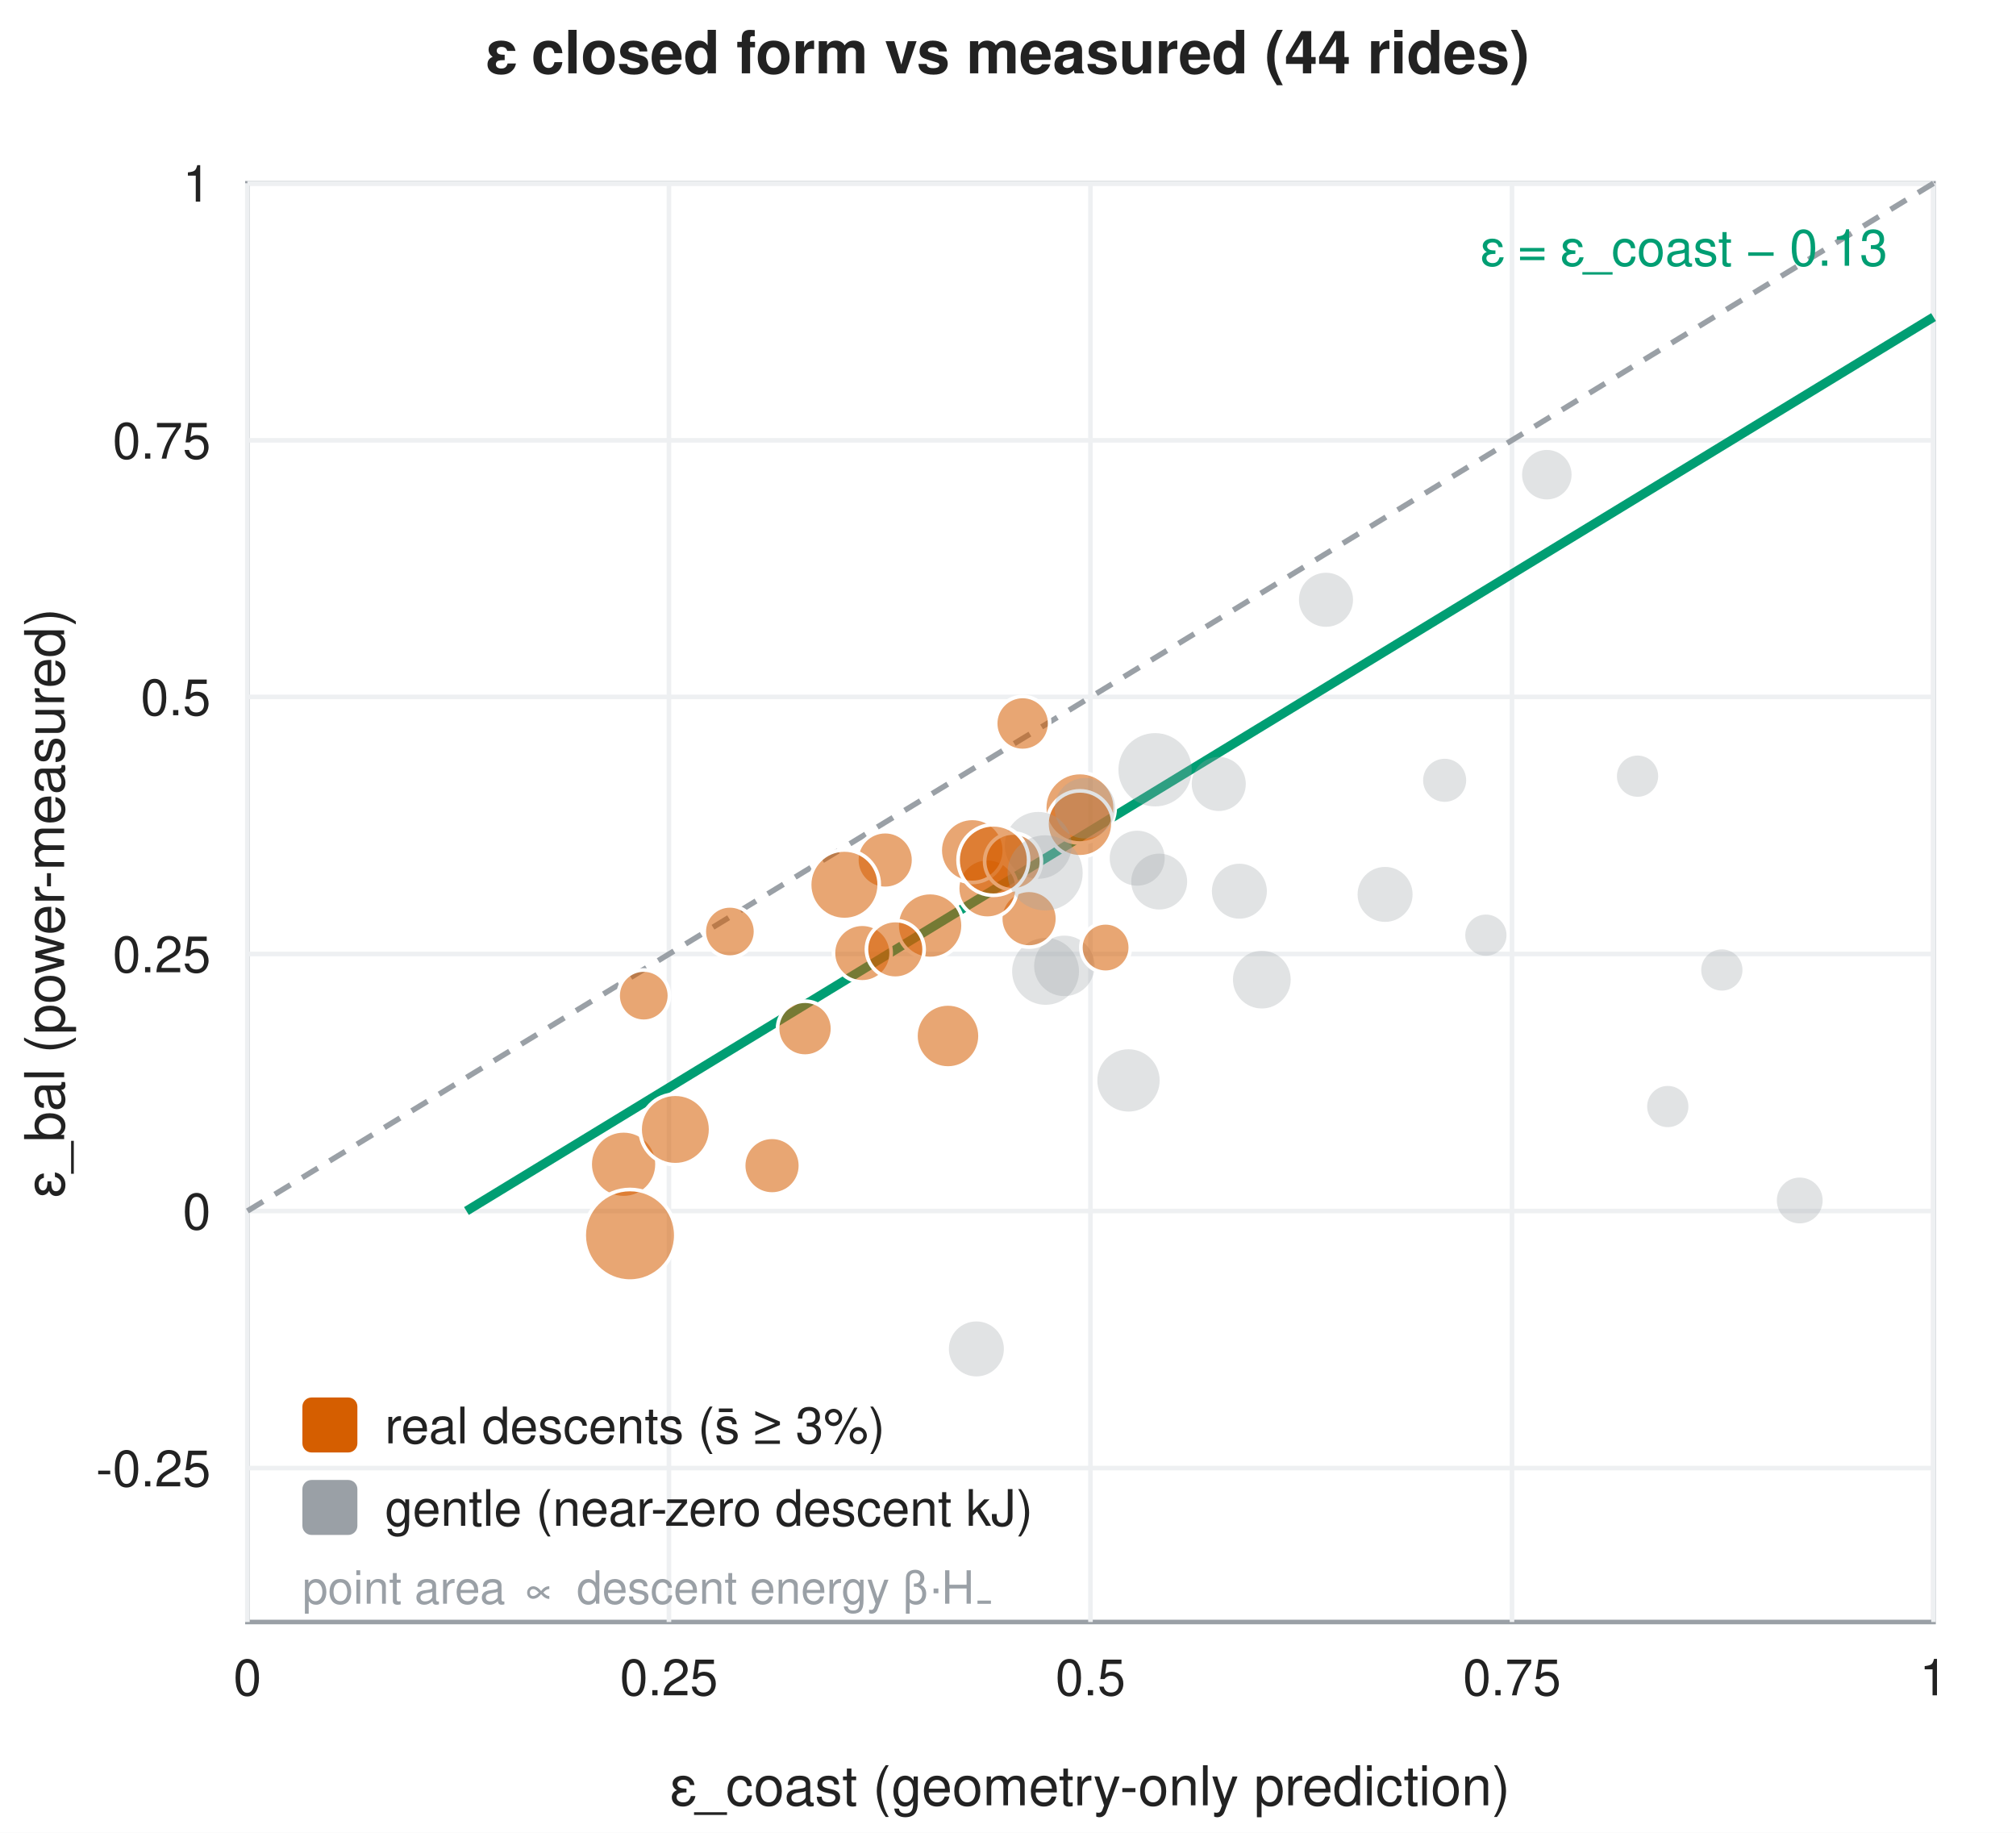
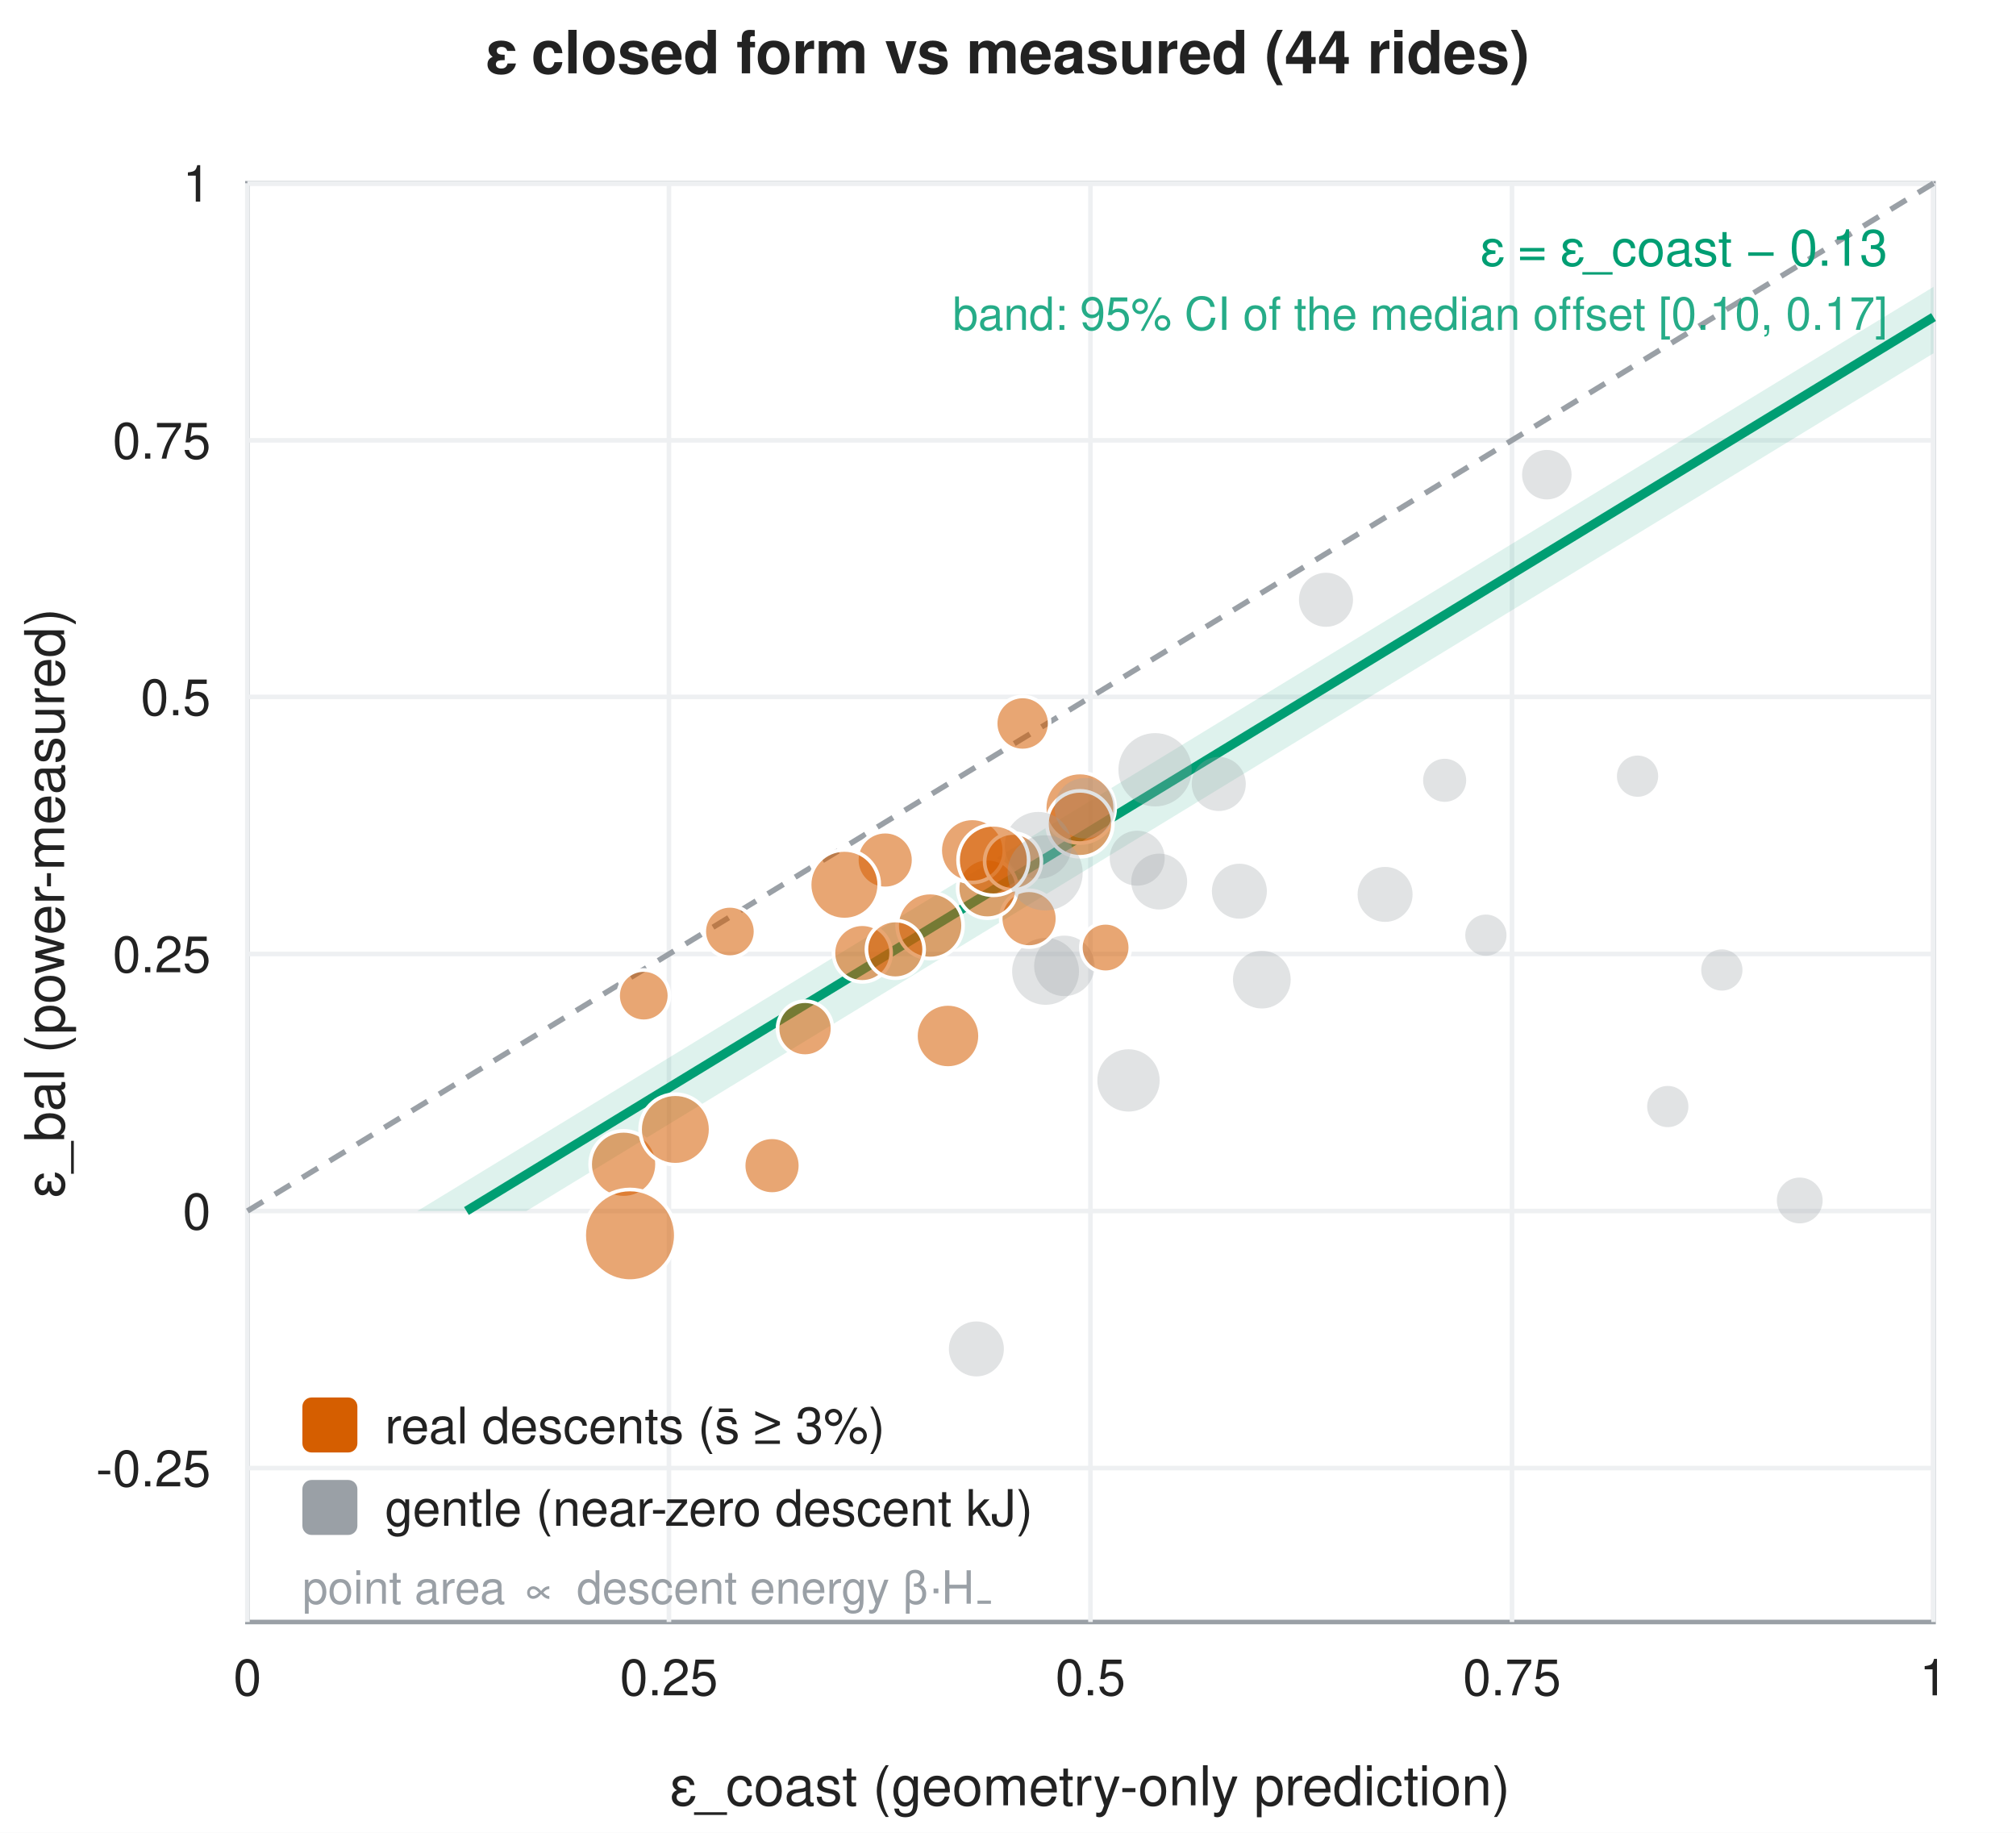
<svg xmlns="http://www.w3.org/2000/svg" viewBox="0 0 440 400" width="440" height="400" font-size="12">
  <rect width="440" height="400" fill="#fff" />
  <rect x="54" y="40" width="368" height="314" fill="#fff" stroke="#9aa0a6" stroke-width="1" />
  <text x="220" y="16" text-anchor="middle" font-family="-apple-system,Segoe UI,Helvetica,Arial,sans-serif" font-size="13" font-weight="600" fill="#222222">ε closed form vs measured (44 rides)</text>
  <line x1="54.0" y1="40" x2="54.0" y2="354" stroke="#eef0f2" stroke-width="1" />
  <text x="54.0" y="370" text-anchor="middle" font-family="-apple-system,Segoe UI,Helvetica,Arial,sans-serif" font-size="11" fill="#222222">0</text>
  <line x1="146.0" y1="40" x2="146.0" y2="354" stroke="#eef0f2" stroke-width="1" />
  <text x="146.0" y="370" text-anchor="middle" font-family="-apple-system,Segoe UI,Helvetica,Arial,sans-serif" font-size="11" fill="#222222">0.25</text>
  <line x1="238.0" y1="40" x2="238.0" y2="354" stroke="#eef0f2" stroke-width="1" />
  <text x="238.0" y="370" text-anchor="middle" font-family="-apple-system,Segoe UI,Helvetica,Arial,sans-serif" font-size="11" fill="#222222">0.5</text>
  <line x1="330.0" y1="40" x2="330.0" y2="354" stroke="#eef0f2" stroke-width="1" />
  <text x="330.0" y="370" text-anchor="middle" font-family="-apple-system,Segoe UI,Helvetica,Arial,sans-serif" font-size="11" fill="#222222">0.75</text>
  <line x1="422.0" y1="40" x2="422.0" y2="354" stroke="#eef0f2" stroke-width="1" />
  <text x="422.0" y="370" text-anchor="middle" font-family="-apple-system,Segoe UI,Helvetica,Arial,sans-serif" font-size="11" fill="#222222">1</text>
  <line x1="54" y1="320.4" x2="422" y2="320.4" stroke="#eef0f2" stroke-width="1" />
  <text x="46" y="324.4" text-anchor="end" font-family="-apple-system,Segoe UI,Helvetica,Arial,sans-serif" font-size="11" fill="#222222">-0.25</text>
  <line x1="54" y1="264.3" x2="422" y2="264.3" stroke="#eef0f2" stroke-width="1" />
  <text x="46" y="268.3" text-anchor="end" font-family="-apple-system,Segoe UI,Helvetica,Arial,sans-serif" font-size="11" fill="#222222">0</text>
  <line x1="54" y1="208.2" x2="422" y2="208.2" stroke="#eef0f2" stroke-width="1" />
  <text x="46" y="212.2" text-anchor="end" font-family="-apple-system,Segoe UI,Helvetica,Arial,sans-serif" font-size="11" fill="#222222">0.25</text>
  <line x1="54" y1="152.1" x2="422" y2="152.1" stroke="#eef0f2" stroke-width="1" />
  <text x="46" y="156.1" text-anchor="end" font-family="-apple-system,Segoe UI,Helvetica,Arial,sans-serif" font-size="11" fill="#222222">0.5</text>
  <line x1="54" y1="96.1" x2="422" y2="96.1" stroke="#eef0f2" stroke-width="1" />
  <text x="46" y="100.1" text-anchor="end" font-family="-apple-system,Segoe UI,Helvetica,Arial,sans-serif" font-size="11" fill="#222222">0.75</text>
  <line x1="54" y1="40.0" x2="422" y2="40.0" stroke="#eef0f2" stroke-width="1" />
  <text x="46" y="44.0" text-anchor="end" font-family="-apple-system,Segoe UI,Helvetica,Arial,sans-serif" font-size="11" fill="#222222">1</text>
  <text x="238" y="394" text-anchor="middle" font-family="-apple-system,Segoe UI,Helvetica,Arial,sans-serif" font-size="12" fill="#222222">ε_coast  (geometry-only prediction)</text>
  <text x="14" y="197" text-anchor="middle" font-family="-apple-system,Segoe UI,Helvetica,Arial,sans-serif" font-size="12" fill="#222222" transform="rotate(-90 14 197)">ε_bal  (power-measured)</text>
  <path d="M54.0,264.3 L422.0,40.0" fill="none" stroke="#9aa0a6" stroke-width="1.2" stroke-dasharray="4 3" />
+   <polygon points="91.1,264.3 422.0,62.6 422.0,77.1 114.9,264.3" fill="#009E73" opacity="0.13" stroke="none" />
  <path d="M101.8,264.3 L422.0,69.2" fill="none" stroke="#009E73" stroke-width="2.0" />
  <circle cx="136.1" cy="254.1" r="7.3" fill="#D55E00" fill-opacity="0.55" stroke="#fff" stroke-width="0.8" data-tip="ε_coast 0.22 → ε_bal 0.05 · s̄ 4.0% · βH₋ 2236 kJ" class="s0" />
  <circle cx="147.4" cy="246.5" r="7.7" fill="#D55E00" fill-opacity="0.55" stroke="#fff" stroke-width="0.8" data-tip="ε_coast 0.25 → ε_bal 0.08 · s̄ 4.7% · βH₋ 2623 kJ" class="s0" />
  <circle cx="168.5" cy="254.4" r="6.2" fill="#D55E00" fill-opacity="0.55" stroke="#fff" stroke-width="0.8" data-tip="ε_coast 0.31 → ε_bal 0.04 · s̄ 4.4% · βH₋ 1207 kJ" class="s0" />
  <circle cx="228.2" cy="212.0" r="7.3" fill="#9aa0a6" fill-opacity="0.3" stroke="none" stroke-width="0.8" data-tip="ε_coast 0.47 → ε_bal 0.23 · s̄ 2.8% · βH₋ 2188 kJ" class="s1" />
  <circle cx="232.3" cy="210.8" r="6.6" fill="#9aa0a6" fill-opacity="0.3" stroke="none" stroke-width="0.8" data-tip="ε_coast 0.48 → ε_bal 0.24 · s̄ 2.3% · βH₋ 1531 kJ" class="s1" />
  <circle cx="275.4" cy="213.8" r="6.3" fill="#9aa0a6" fill-opacity="0.3" stroke="none" stroke-width="0.8" data-tip="ε_coast 0.60 → ε_bal 0.23 · s̄ 2.2% · βH₋ 1288 kJ" class="s1" />
  <circle cx="224.6" cy="200.5" r="6.2" fill="#D55E00" fill-opacity="0.55" stroke="#fff" stroke-width="0.8" data-tip="ε_coast 0.46 → ε_bal 0.28 · s̄ 3.3% · βH₋ 1261 kJ" class="s0" />
  <circle cx="246.3" cy="235.8" r="6.8" fill="#9aa0a6" fill-opacity="0.3" stroke="none" stroke-width="0.8" data-tip="ε_coast 0.52 → ε_bal 0.13 · s̄ 2.2% · βH₋ 1760 kJ" class="s1" />
  <circle cx="270.5" cy="194.5" r="6.0" fill="#9aa0a6" fill-opacity="0.3" stroke="none" stroke-width="0.8" data-tip="ε_coast 0.59 → ε_bal 0.31 · s̄ 2.2% · βH₋ 1113 kJ" class="s1" />
  <circle cx="364.0" cy="241.5" r="4.5" fill="#9aa0a6" fill-opacity="0.3" stroke="none" stroke-width="0.8" data-tip="ε_coast 0.84 → ε_bal 0.10 · s̄ 1.1% · βH₋ 265 kJ" class="s1" />
  <circle cx="315.3" cy="170.3" r="4.7" fill="#9aa0a6" fill-opacity="0.3" stroke="none" stroke-width="0.8" data-tip="ε_coast 0.71 → ε_bal 0.42 · s̄ 1.9% · βH₋ 367 kJ" class="s1" />
  <circle cx="206.9" cy="226.1" r="7.0" fill="#D55E00" fill-opacity="0.55" stroke="#fff" stroke-width="0.8" data-tip="ε_coast 0.42 → ε_bal 0.17 · s̄ 3.0% · βH₋ 1886 kJ" class="s0" />
  <circle cx="241.3" cy="206.8" r="5.4" fill="#D55E00" fill-opacity="0.55" stroke="#fff" stroke-width="0.8" data-tip="ε_coast 0.51 → ε_bal 0.26 · s̄ 3.1% · βH₋ 712 kJ" class="s0" />
  <circle cx="302.3" cy="195.2" r="6.0" fill="#9aa0a6" fill-opacity="0.3" stroke="none" stroke-width="0.8" data-tip="ε_coast 0.67 → ε_bal 0.31 · s̄ 2.2% · βH₋ 1081 kJ" class="s1" />
  <circle cx="253.0" cy="192.4" r="6.1" fill="#9aa0a6" fill-opacity="0.3" stroke="none" stroke-width="0.8" data-tip="ε_coast 0.54 → ε_bal 0.32 · s̄ 2.6% · βH₋ 1137 kJ" class="s1" />
  <circle cx="392.8" cy="262.0" r="5.0" fill="#9aa0a6" fill-opacity="0.3" stroke="none" stroke-width="0.8" data-tip="ε_coast 0.92 → ε_bal 0.01 · s̄ 0.9% · βH₋ 495 kJ" class="s1" />
  <circle cx="375.8" cy="211.7" r="4.5" fill="#9aa0a6" fill-opacity="0.3" stroke="none" stroke-width="0.8" data-tip="ε_coast 0.87 → ε_bal 0.23 · s̄ 1.0% · βH₋ 288 kJ" class="s1" />
  <circle cx="213.1" cy="294.4" r="6.0" fill="#9aa0a6" fill-opacity="0.3" stroke="none" stroke-width="0.8" data-tip="ε_coast 0.43 → ε_bal -0.13 · s̄ 2.6% · βH₋ 1084 kJ" class="s1" />
  <circle cx="324.3" cy="204.1" r="4.5" fill="#9aa0a6" fill-opacity="0.3" stroke="none" stroke-width="0.8" data-tip="ε_coast 0.73 → ε_bal 0.27 · s̄ 1.5% · βH₋ 254 kJ" class="s1" />
  <circle cx="137.5" cy="269.6" r="10.0" fill="#D55E00" fill-opacity="0.55" stroke="#fff" stroke-width="0.8" data-tip="ε_coast 0.23 → ε_bal -0.02 · s̄ 6.3% · βH₋ 5903 kJ" class="s0" />
  <circle cx="203.0" cy="202.0" r="7.2" fill="#D55E00" fill-opacity="0.55" stroke="#fff" stroke-width="0.8" data-tip="ε_coast 0.40 → ε_bal 0.28 · s̄ 3.1% · βH₋ 2134 kJ" class="s0" />
  <circle cx="188.2" cy="208.0" r="6.3" fill="#D55E00" fill-opacity="0.55" stroke="#fff" stroke-width="0.8" data-tip="ε_coast 0.36 → ε_bal 0.25 · s̄ 4.1% · βH₋ 1305 kJ" class="s0" />
  <circle cx="248.2" cy="187.3" r="6.0" fill="#9aa0a6" fill-opacity="0.3" stroke="none" stroke-width="0.8" data-tip="ε_coast 0.53 → ε_bal 0.34 · s̄ 2.7% · βH₋ 1118 kJ" class="s1" />
  <circle cx="195.4" cy="207.2" r="6.3" fill="#D55E00" fill-opacity="0.55" stroke="#fff" stroke-width="0.8" data-tip="ε_coast 0.38 → ε_bal 0.25 · s̄ 4.1% · βH₋ 1326 kJ" class="s0" />
  <circle cx="357.4" cy="169.4" r="4.5" fill="#9aa0a6" fill-opacity="0.3" stroke="none" stroke-width="0.8" data-tip="ε_coast 0.82 → ε_bal 0.42 · s̄ 1.6% · βH₋ 286 kJ" class="s1" />
  <circle cx="215.5" cy="193.9" r="6.5" fill="#D55E00" fill-opacity="0.55" stroke="#fff" stroke-width="0.8" data-tip="ε_coast 0.44 → ε_bal 0.31 · s̄ 3.5% · βH₋ 1498 kJ" class="s0" />
  <circle cx="175.7" cy="224.5" r="6.0" fill="#D55E00" fill-opacity="0.55" stroke="#fff" stroke-width="0.8" data-tip="ε_coast 0.33 → ε_bal 0.18 · s̄ 4.4% · βH₋ 1099 kJ" class="s0" />
  <circle cx="266.0" cy="171.1" r="5.9" fill="#9aa0a6" fill-opacity="0.3" stroke="none" stroke-width="0.8" data-tip="ε_coast 0.58 → ε_bal 0.42 · s̄ 2.8% · βH₋ 1036 kJ" class="s1" />
  <circle cx="223.2" cy="157.9" r="5.9" fill="#D55E00" fill-opacity="0.55" stroke="#fff" stroke-width="0.8" data-tip="ε_coast 0.46 → ε_bal 0.47 · s̄ 3.4% · βH₋ 1026 kJ" class="s0" />
  <circle cx="252.1" cy="168.0" r="8.0" fill="#9aa0a6" fill-opacity="0.3" stroke="none" stroke-width="0.8" data-tip="ε_coast 0.54 → ε_bal 0.43 · s̄ 2.9% · βH₋ 3015 kJ" class="s1" />
  <circle cx="235.7" cy="176.3" r="7.7" fill="#D55E00" fill-opacity="0.55" stroke="#fff" stroke-width="0.8" data-tip="ε_coast 0.49 → ε_bal 0.39 · s̄ 3.1% · βH₋ 2667 kJ" class="s0" />
  <circle cx="193.2" cy="187.7" r="6.2" fill="#D55E00" fill-opacity="0.55" stroke="#fff" stroke-width="0.8" data-tip="ε_coast 0.38 → ε_bal 0.34 · s̄ 4.5% · βH₋ 1241 kJ" class="s0" />
  <circle cx="159.3" cy="203.3" r="5.6" fill="#D55E00" fill-opacity="0.55" stroke="#fff" stroke-width="0.8" data-tip="ε_coast 0.29 → ε_bal 0.27 · s̄ 5.1% · βH₋ 790 kJ" class="s0" />
  <circle cx="235.7" cy="179.8" r="7.2" fill="#D55E00" fill-opacity="0.55" stroke="#fff" stroke-width="0.8" data-tip="ε_coast 0.49 → ε_bal 0.38 · s̄ 3.6% · βH₋ 2133 kJ" class="s0" />
  <circle cx="337.6" cy="103.6" r="5.4" fill="#9aa0a6" fill-opacity="0.3" stroke="none" stroke-width="0.8" data-tip="ε_coast 0.77 → ε_bal 0.72 · s̄ 2.0% · βH₋ 668 kJ" class="s1" />
  <circle cx="212.2" cy="185.6" r="7.0" fill="#D55E00" fill-opacity="0.55" stroke="#fff" stroke-width="0.8" data-tip="ε_coast 0.43 → ε_bal 0.35 · s̄ 3.6% · βH₋ 1899 kJ" class="s0" />
  <circle cx="289.4" cy="130.9" r="5.9" fill="#9aa0a6" fill-opacity="0.3" stroke="none" stroke-width="0.8" data-tip="ε_coast 0.64 → ε_bal 0.59 · s̄ 2.2% · βH₋ 996 kJ" class="s1" />
  <circle cx="184.3" cy="193.1" r="7.6" fill="#D55E00" fill-opacity="0.55" stroke="#fff" stroke-width="0.8" data-tip="ε_coast 0.35 → ε_bal 0.32 · s̄ 4.3% · βH₋ 2601 kJ" class="s0" />
  <circle cx="140.5" cy="217.3" r="5.6" fill="#D55E00" fill-opacity="0.55" stroke="#fff" stroke-width="0.8" data-tip="ε_coast 0.24 → ε_bal 0.21 · s̄ 6.1% · βH₋ 816 kJ" class="s0" />
  <circle cx="226.6" cy="184.5" r="7.3" fill="#9aa0a6" fill-opacity="0.3" stroke="none" stroke-width="0.8" data-tip="ε_coast 0.47 → ε_bal 0.36 · s̄ 3.0% · βH₋ 2231 kJ" class="s1" />
  <circle cx="221.1" cy="188.0" r="6.2" fill="#D55E00" fill-opacity="0.55" stroke="#fff" stroke-width="0.8" data-tip="ε_coast 0.45 → ε_bal 0.34 · s̄ 3.5% · βH₋ 1224 kJ" class="s0" />
  <circle cx="236.8" cy="176.4" r="6.6" fill="#9aa0a6" fill-opacity="0.3" stroke="none" stroke-width="0.8" data-tip="ε_coast 0.50 → ε_bal 0.39 · s̄ 2.8% · βH₋ 1539 kJ" class="s1" />
  <circle cx="216.8" cy="187.7" r="7.7" fill="#D55E00" fill-opacity="0.55" stroke="#fff" stroke-width="0.8" data-tip="ε_coast 0.44 → ε_bal 0.34 · s̄ 3.6% · βH₋ 2687 kJ" class="s0" />
  <circle cx="228.1" cy="190.5" r="8.2" fill="#9aa0a6" fill-opacity="0.3" stroke="none" stroke-width="0.8" data-tip="ε_coast 0.47 → ε_bal 0.33 · s̄ 2.7% · βH₋ 3316 kJ" class="s1" />
  <text x="412" y="58" text-anchor="end" font-family="-apple-system,Segoe UI,Helvetica,Arial,sans-serif" font-size="11" fill="#009E73">ε = ε_coast − 0.13</text>
+   <text x="412" y="72" text-anchor="end" font-family="-apple-system,Segoe UI,Helvetica,Arial,sans-serif" font-size="10" fill="#009E73" opacity="0.85">band: 95% CI of the median offset [0.10, 0.17]</text>
  <g class="lg" data-series="s0">
    <rect x="66" y="305" width="12" height="12" rx="2" fill="#D55E00" />
    <text x="84" y="315" font-family="-apple-system,Segoe UI,Helvetica,Arial,sans-serif" font-size="11" fill="#222222">real descents (s̄ ≥ 3%)</text>
  </g>
  <g class="lg" data-series="s1">
    <rect x="66" y="323" width="12" height="12" rx="2" fill="#9aa0a6" />
    <text x="84" y="333" font-family="-apple-system,Segoe UI,Helvetica,Arial,sans-serif" font-size="11" fill="#222222">gentle (near-zero descent kJ)</text>
  </g>
  <text x="66" y="350" font-family="-apple-system,Segoe UI,Helvetica,Arial,sans-serif" font-size="10" fill="#9aa0a6">point area ∝ descent energy β·H₋</text>
</svg>
